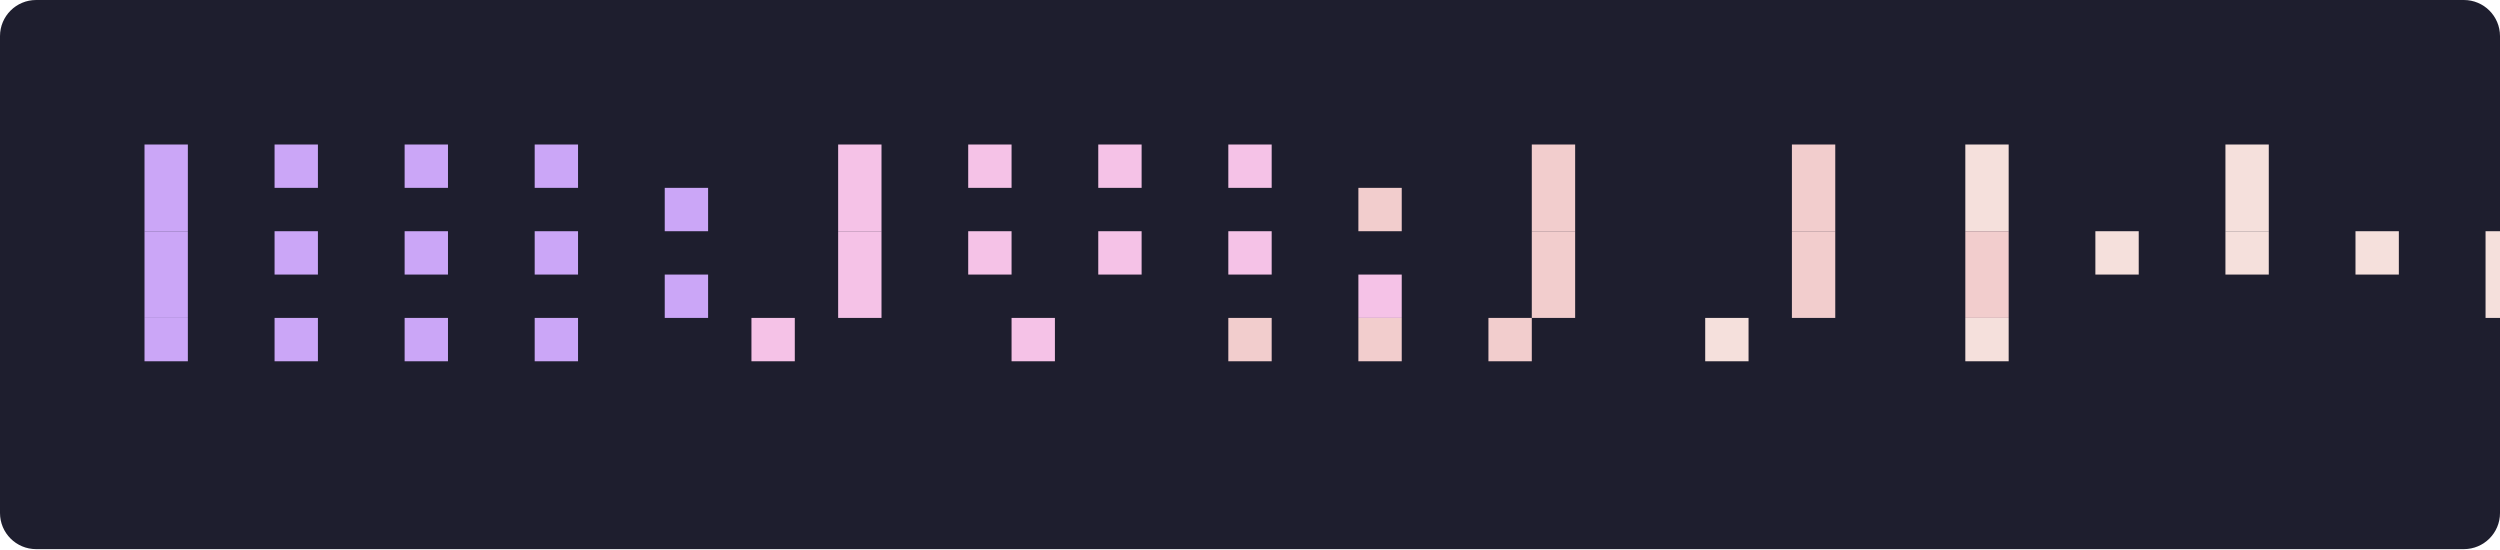
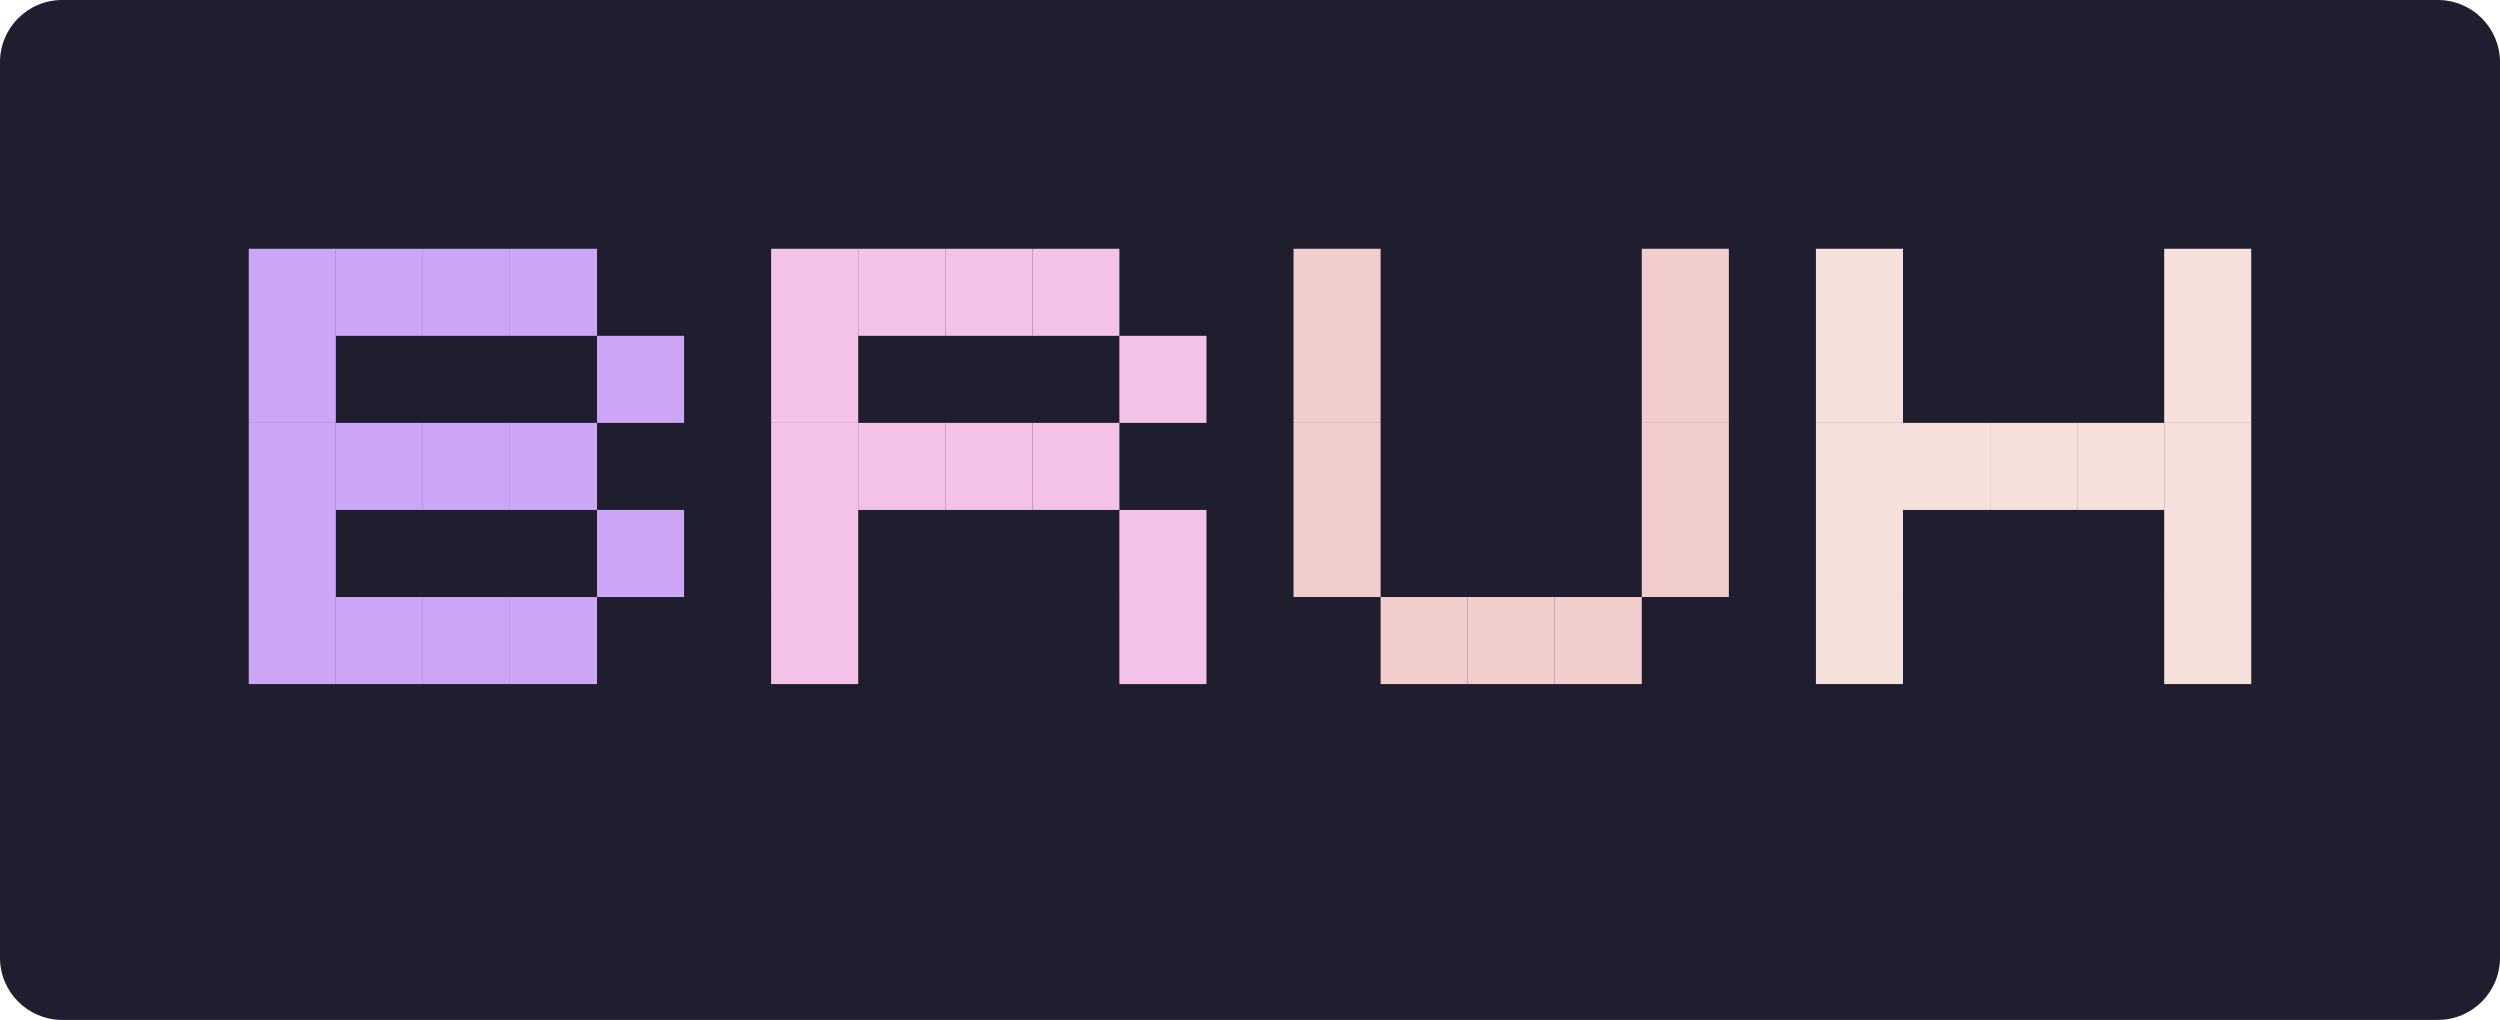
- <svg xmlns="http://www.w3.org/2000/svg" width="692" height="152">
+ <svg xmlns="http://www.w3.org/2000/svg" width="402" height="164">
  <rect width="100%" height="100%" fill="#1e1e2e" rx="10" />
  <g>
-     <rect x="40" y="40" width="12" height="24" fill="#cba6f7" />
-     <rect x="76" y="40" width="12" height="12" fill="#cba6f7" />
-     <rect x="112" y="40" width="12" height="12" fill="#cba6f7" />
-     <rect x="148" y="40" width="12" height="12" fill="#cba6f7" />
-     <rect x="184" y="52" width="12" height="12" fill="#cba6f7" />
-     <rect x="232" y="40" width="12" height="24" fill="#f5c2e7" />
-     <rect x="268" y="40" width="12" height="12" fill="#f5c2e7" />
-     <rect x="304" y="40" width="12" height="12" fill="#f5c2e7" />
-     <rect x="340" y="40" width="12" height="12" fill="#f5c2e7" />
-     <rect x="376" y="52" width="12" height="12" fill="#f2cdcd" />
-     <rect x="424" y="40" width="12" height="24" fill="#f2cdcd" />
-     <rect x="496" y="40" width="12" height="24" fill="#f2cdcd" />
-     <rect x="544" y="40" width="12" height="24" fill="#f5e0dc" />
-     <rect x="616" y="40" width="12" height="24" fill="#f5e0dc" />
-     <rect x="40" y="64" width="12" height="24" fill="#cba6f7" />
-     <rect x="76" y="64" width="12" height="12" fill="#cba6f7" />
-     <rect x="112" y="64" width="12" height="12" fill="#cba6f7" />
-     <rect x="148" y="64" width="12" height="12" fill="#cba6f7" />
-     <rect x="184" y="76" width="12" height="12" fill="#cba6f7" />
-     <rect x="232" y="64" width="12" height="24" fill="#f5c2e7" />
-     <rect x="268" y="64" width="12" height="12" fill="#f5c2e7" />
-     <rect x="304" y="64" width="12" height="12" fill="#f5c2e7" />
-     <rect x="340" y="64" width="12" height="12" fill="#f5c2e7" />
-     <rect x="376" y="76" width="12" height="12" fill="#f5c2e7" />
-     <rect x="424" y="64" width="12" height="24" fill="#f2cdcd" />
-     <rect x="496" y="64" width="12" height="24" fill="#f2cdcd" />
-     <rect x="544" y="64" width="12" height="24" fill="#f2cdcd" />
-     <rect x="580" y="64" width="12" height="12" fill="#f5e0dc" />
-     <rect x="616" y="64" width="12" height="12" fill="#f5e0dc" />
-     <rect x="652" y="64" width="12" height="12" fill="#f5e0dc" />
-     <rect x="688" y="64" width="12" height="24" fill="#f5e0dc" />
-     <rect x="40" y="88" width="12" height="12" fill="#cba6f7" />
-     <rect x="76" y="88" width="12" height="12" fill="#cba6f7" />
-     <rect x="112" y="88" width="12" height="12" fill="#cba6f7" />
-     <rect x="148" y="88" width="12" height="12" fill="#cba6f7" />
-     <rect x="208" y="88" width="12" height="12" fill="#f5c2e7" />
-     <rect x="280" y="88" width="12" height="12" fill="#f5c2e7" />
-     <rect x="340" y="88" width="12" height="12" fill="#f2cdcd" />
-     <rect x="376" y="88" width="12" height="12" fill="#f2cdcd" />
-     <rect x="412" y="88" width="12" height="12" fill="#f2cdcd" />
-     <rect x="472" y="88" width="12" height="12" fill="#f5e0dc" />
-     <rect x="544" y="88" width="12" height="12" fill="#f5e0dc" />
+     <rect x="40" y="40" width="14" height="28" fill="#cba6f7" />
+     <rect x="54" y="40" width="14" height="14" fill="#cba6f7" />
+     <rect x="68" y="40" width="14" height="14" fill="#cba6f7" />
+     <rect x="82" y="40" width="14" height="14" fill="#cba6f7" />
+     <rect x="96" y="54" width="14" height="14" fill="#cba6f7" />
+     <rect x="124" y="40" width="14" height="28" fill="#f5c2e7" />
+     <rect x="138" y="40" width="14" height="14" fill="#f5c2e7" />
+     <rect x="152" y="40" width="14" height="14" fill="#f5c2e7" />
+     <rect x="166" y="40" width="14" height="14" fill="#f5c2e7" />
+     <rect x="180" y="54" width="14" height="14" fill="#f5c2e7" />
+     <rect x="208" y="40" width="14" height="28" fill="#f2cdcd" />
+     <rect x="264" y="40" width="14" height="28" fill="#f2cdcd" />
+     <rect x="292" y="40" width="14" height="28" fill="#f5e0dc" />
+     <rect x="348" y="40" width="14" height="28" fill="#f5e0dc" />
+     <rect x="40" y="68" width="14" height="28" fill="#cba6f7" />
+     <rect x="54" y="68" width="14" height="14" fill="#cba6f7" />
+     <rect x="68" y="68" width="14" height="14" fill="#cba6f7" />
+     <rect x="82" y="68" width="14" height="14" fill="#cba6f7" />
+     <rect x="96" y="82" width="14" height="14" fill="#cba6f7" />
+     <rect x="124" y="68" width="14" height="28" fill="#f5c2e7" />
+     <rect x="138" y="68" width="14" height="14" fill="#f5c2e7" />
+     <rect x="152" y="68" width="14" height="14" fill="#f5c2e7" />
+     <rect x="166" y="68" width="14" height="14" fill="#f5c2e7" />
+     <rect x="180" y="82" width="14" height="14" fill="#f5c2e7" />
+     <rect x="208" y="68" width="14" height="28" fill="#f2cdcd" />
+     <rect x="264" y="68" width="14" height="28" fill="#f2cdcd" />
+     <rect x="292" y="68" width="14" height="28" fill="#f5e0dc" />
+     <rect x="306" y="68" width="14" height="14" fill="#f5e0dc" />
+     <rect x="320" y="68" width="14" height="14" fill="#f5e0dc" />
+     <rect x="334" y="68" width="14" height="14" fill="#f5e0dc" />
+     <rect x="348" y="68" width="14" height="28" fill="#f5e0dc" />
+     <rect x="40" y="96" width="14" height="14" fill="#cba6f7" />
+     <rect x="54" y="96" width="14" height="14" fill="#cba6f7" />
+     <rect x="68" y="96" width="14" height="14" fill="#cba6f7" />
+     <rect x="82" y="96" width="14" height="14" fill="#cba6f7" />
+     <rect x="124" y="96" width="14" height="14" fill="#f5c2e7" />
+     <rect x="180" y="96" width="14" height="14" fill="#f5c2e7" />
+     <rect x="222" y="96" width="14" height="14" fill="#f2cdcd" />
+     <rect x="236" y="96" width="14" height="14" fill="#f2cdcd" />
+     <rect x="250" y="96" width="14" height="14" fill="#f2cdcd" />
+     <rect x="292" y="96" width="14" height="14" fill="#f5e0dc" />
+     <rect x="348" y="96" width="14" height="14" fill="#f5e0dc" />
  </g>
</svg>
